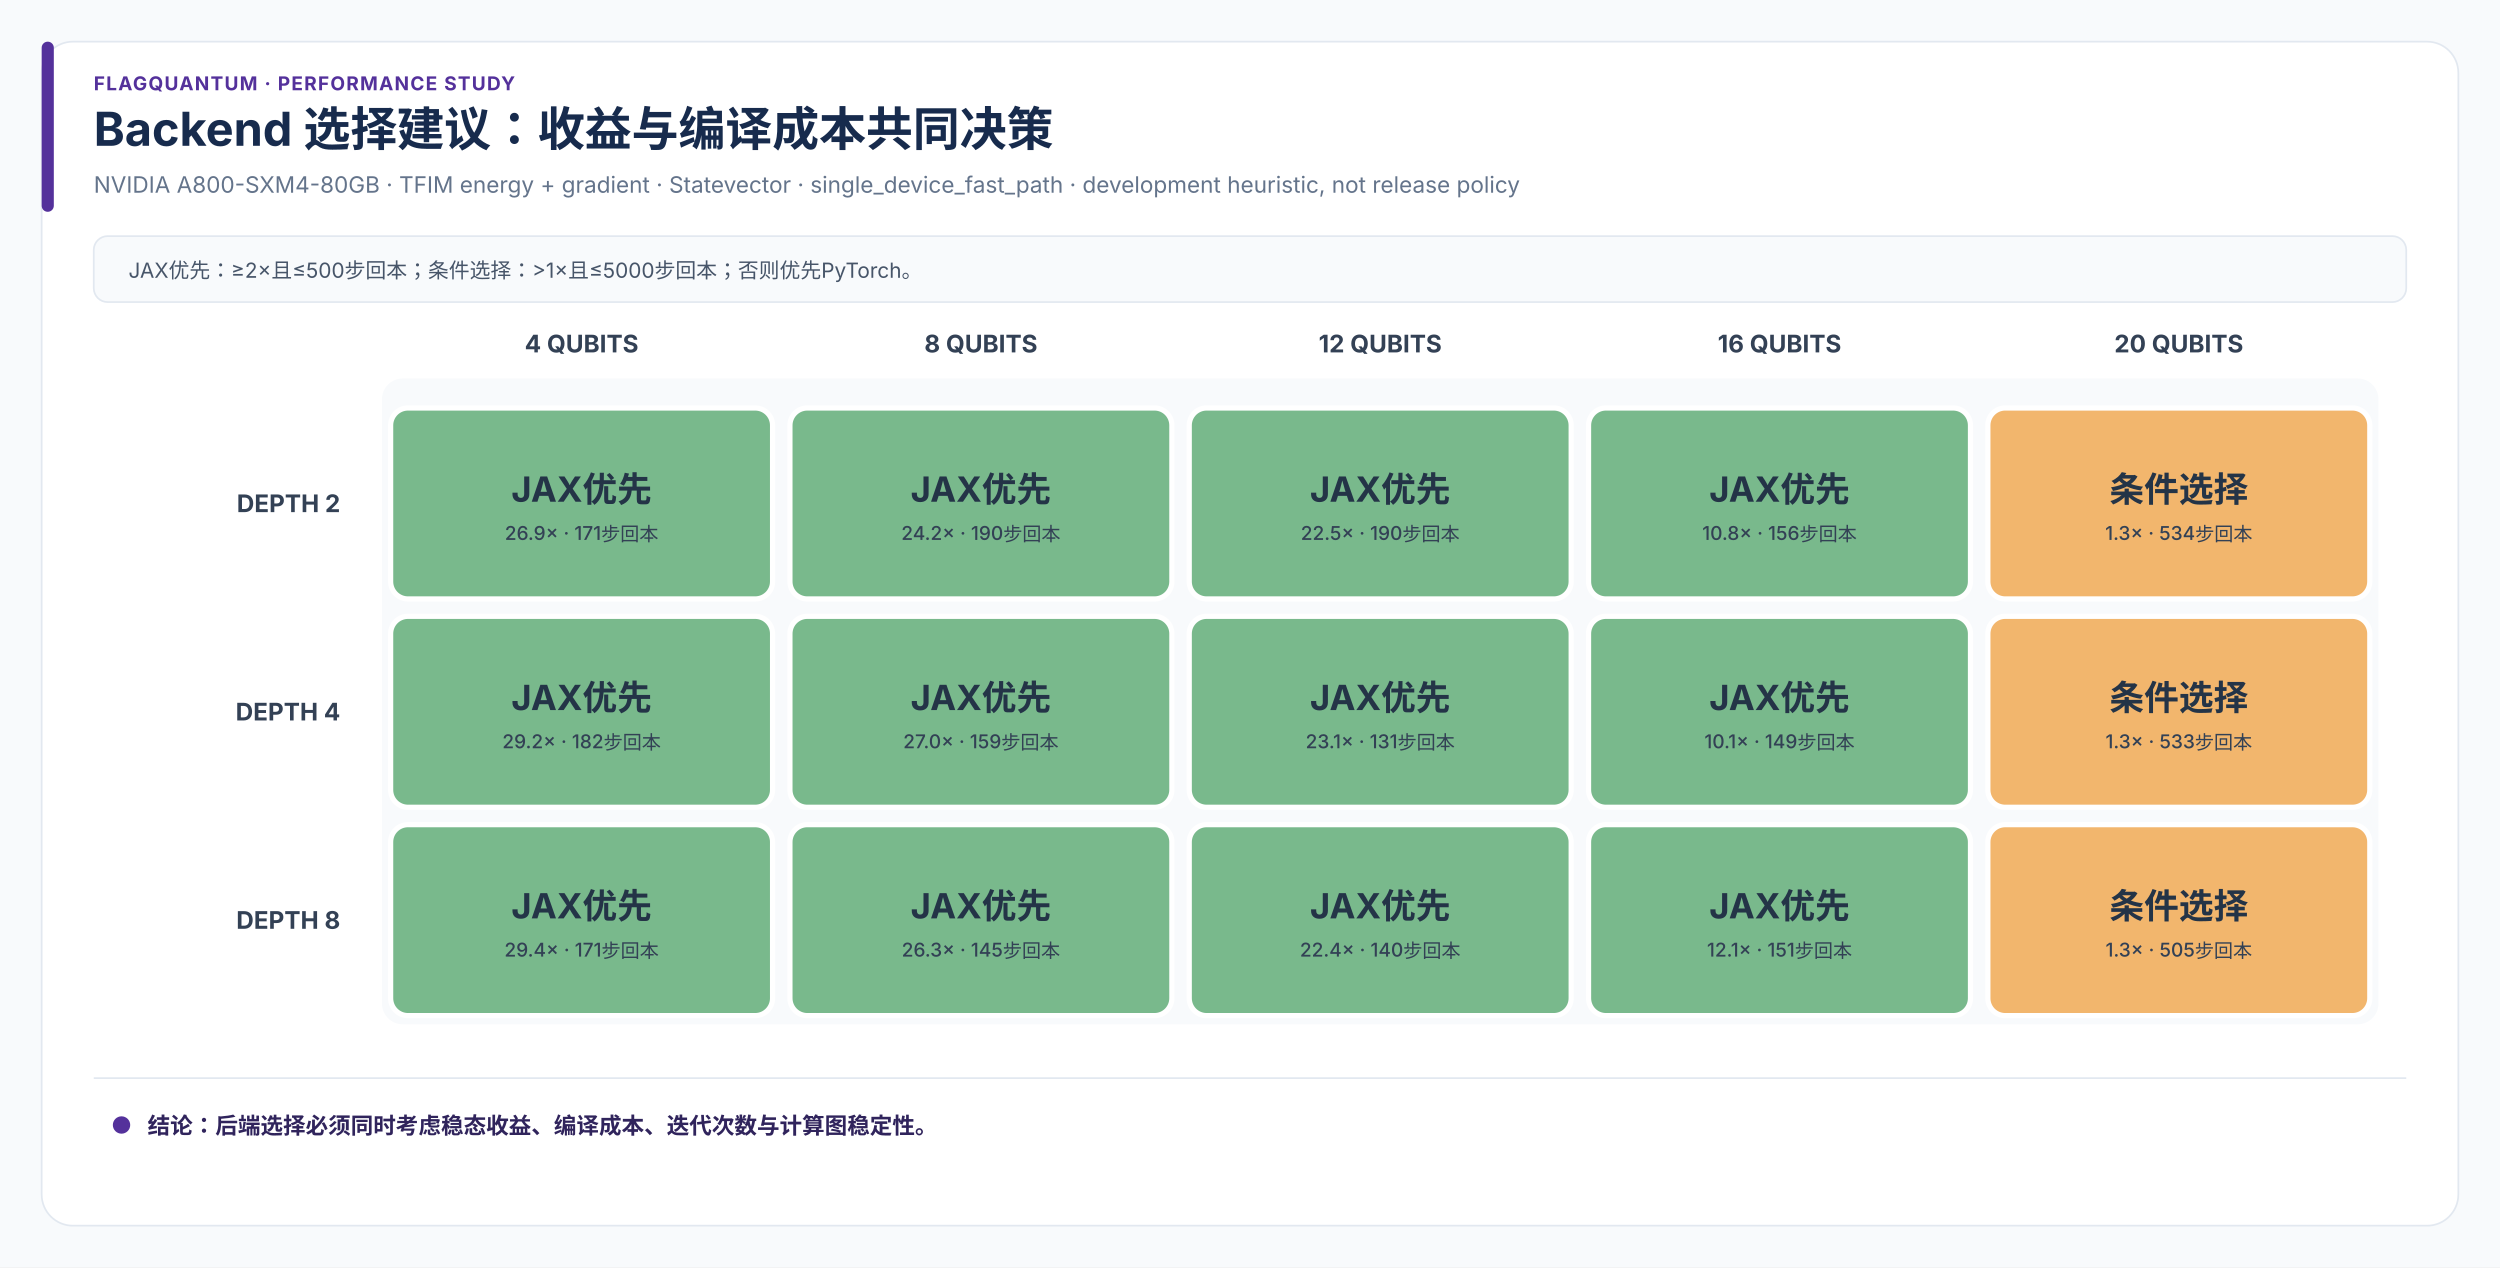
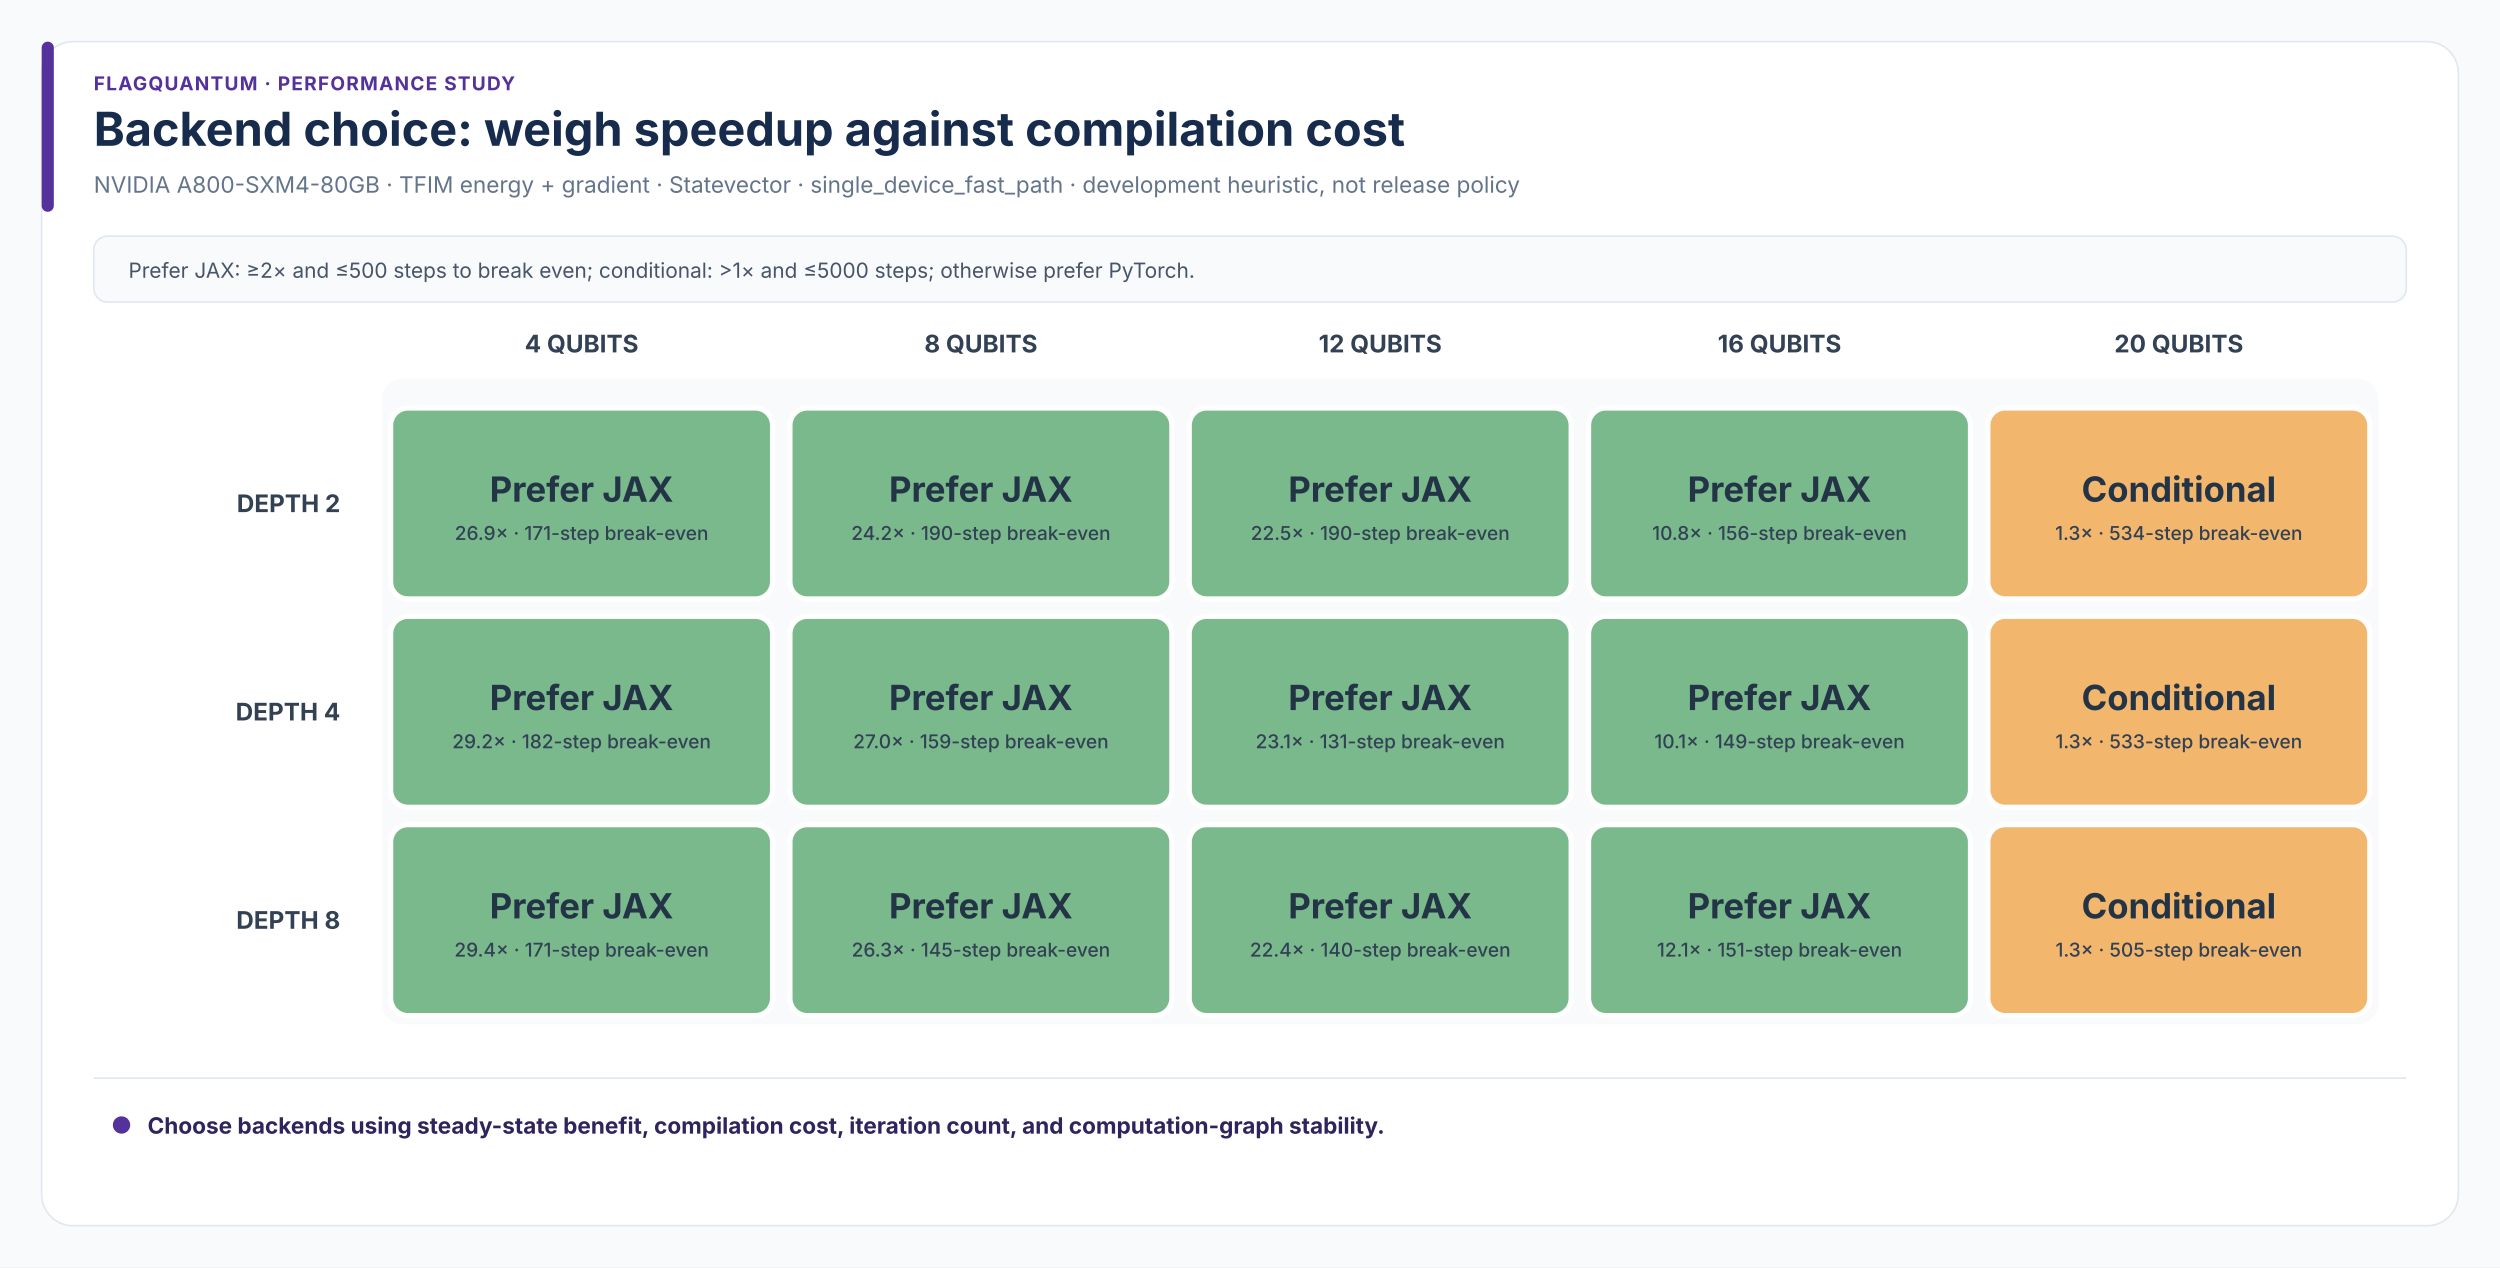
<svg xmlns="http://www.w3.org/2000/svg" width="1440" height="730" viewBox="0 0 1440 730">
  <rect width="100%" height="100%" fill="#F8FAFC" />
  <rect x="24" y="24" width="1392" height="682" rx="18" fill="#FFFFFF" stroke="#E2E8F0" />
  <rect x="24" y="24" width="7" height="98" rx="3.5" fill="#54319B" />
  <style>text{font-family:Inter,"PingFang SC","Microsoft YaHei",Arial,sans-serif;fill:#243447}.title{font-size:27px;font-weight:750;fill:#172B4D}.sub{font-size:13px;fill:#64748B}.axis{font-size:14px;font-weight:650;fill:#334155}.cell{font-size:20px;font-weight:750}.detail{font-size:11px;font-weight:500;fill:#334155}.hint{font-size:12px;fill:#475569}.tag{font-size:11px;font-weight:700;fill:#54319B;letter-spacing:.7px}.takeaway{font-size:13px;font-weight:650;fill:#30245C}</style>
  <text x="54" y="52" class="tag">FLAGQUANTUM · PERFORMANCE STUDY</text>
-   <text x="54" y="84" class="title">Backend 选择建议：收益与编译成本共同决策</text>
+   <text x="54" y="84" class="title">Backend choice: weigh speedup against compilation cost</text>
  <text x="54" y="111" class="sub">NVIDIA A800-SXM4-80GB · TFIM energy + gradient · Statevector · single_device_fast_path · development heuristic, not release policy</text>
  <rect x="54" y="136" width="1332" height="38" rx="8" fill="#F8FAFC" stroke="#E2E8F0" />
-   <text x="74" y="160" class="hint">JAX优先：≥2×且≤500步回本；条件选择：&gt;1×且≤5000步回本；否则优先PyTorch。</text>
+   <text x="74" y="160" class="hint">Prefer JAX: ≥2× and ≤500 steps to break even; conditional: &gt;1× and ≤5000 steps; otherwise prefer PyTorch.</text>
  <rect x="220" y="218" width="1150" height="372" rx="12" fill="#F8FAFC" />
  <text x="335.0" y="203" text-anchor="middle" class="axis">4 QUBITS</text>
  <text x="565.0" y="203" text-anchor="middle" class="axis">8 QUBITS</text>
  <text x="795.0" y="203" text-anchor="middle" class="axis">12 QUBITS</text>
  <text x="1025.0" y="203" text-anchor="middle" class="axis">16 QUBITS</text>
  <text x="1255.0" y="203" text-anchor="middle" class="axis">20 QUBITS</text>
  <text x="196" y="295.0" text-anchor="end" class="axis">DEPTH 2</text>
  <rect x="225" y="235" width="220" height="110" rx="10" fill="#79B98C" stroke="#FFFFFF" stroke-width="3" />
-   <text x="335.0" y="289.0" text-anchor="middle" class="cell">JAX优先</text>
-   <text x="335.0" y="311.0" text-anchor="middle" class="detail">26.9× · 171步回本</text>
+   <text x="335.0" y="289.0" text-anchor="middle" class="cell">Prefer JAX</text>
+   <text x="335.0" y="311.0" text-anchor="middle" class="detail">26.9× · 171-step break-even</text>
  <rect x="455" y="235" width="220" height="110" rx="10" fill="#79B98C" stroke="#FFFFFF" stroke-width="3" />
-   <text x="565.0" y="289.0" text-anchor="middle" class="cell">JAX优先</text>
-   <text x="565.0" y="311.0" text-anchor="middle" class="detail">24.2× · 190步回本</text>
+   <text x="565.0" y="289.0" text-anchor="middle" class="cell">Prefer JAX</text>
+   <text x="565.0" y="311.0" text-anchor="middle" class="detail">24.2× · 190-step break-even</text>
  <rect x="685" y="235" width="220" height="110" rx="10" fill="#79B98C" stroke="#FFFFFF" stroke-width="3" />
-   <text x="795.0" y="289.0" text-anchor="middle" class="cell">JAX优先</text>
-   <text x="795.0" y="311.0" text-anchor="middle" class="detail">22.5× · 190步回本</text>
+   <text x="795.0" y="289.0" text-anchor="middle" class="cell">Prefer JAX</text>
+   <text x="795.0" y="311.0" text-anchor="middle" class="detail">22.5× · 190-step break-even</text>
  <rect x="915" y="235" width="220" height="110" rx="10" fill="#79B98C" stroke="#FFFFFF" stroke-width="3" />
-   <text x="1025.0" y="289.0" text-anchor="middle" class="cell">JAX优先</text>
-   <text x="1025.0" y="311.0" text-anchor="middle" class="detail">10.8× · 156步回本</text>
+   <text x="1025.0" y="289.0" text-anchor="middle" class="cell">Prefer JAX</text>
+   <text x="1025.0" y="311.0" text-anchor="middle" class="detail">10.8× · 156-step break-even</text>
  <rect x="1145" y="235" width="220" height="110" rx="10" fill="#F2B66D" stroke="#FFFFFF" stroke-width="3" />
-   <text x="1255.0" y="289.0" text-anchor="middle" class="cell">条件选择</text>
-   <text x="1255.0" y="311.0" text-anchor="middle" class="detail">1.3× · 534步回本</text>
+   <text x="1255.0" y="289.0" text-anchor="middle" class="cell">Conditional</text>
+   <text x="1255.0" y="311.0" text-anchor="middle" class="detail">1.3× · 534-step break-even</text>
  <text x="196" y="415.0" text-anchor="end" class="axis">DEPTH 4</text>
  <rect x="225" y="355" width="220" height="110" rx="10" fill="#79B98C" stroke="#FFFFFF" stroke-width="3" />
-   <text x="335.0" y="409.0" text-anchor="middle" class="cell">JAX优先</text>
-   <text x="335.0" y="431.0" text-anchor="middle" class="detail">29.2× · 182步回本</text>
+   <text x="335.0" y="409.0" text-anchor="middle" class="cell">Prefer JAX</text>
+   <text x="335.0" y="431.0" text-anchor="middle" class="detail">29.2× · 182-step break-even</text>
  <rect x="455" y="355" width="220" height="110" rx="10" fill="#79B98C" stroke="#FFFFFF" stroke-width="3" />
-   <text x="565.0" y="409.0" text-anchor="middle" class="cell">JAX优先</text>
-   <text x="565.0" y="431.0" text-anchor="middle" class="detail">27.0× · 159步回本</text>
+   <text x="565.0" y="409.0" text-anchor="middle" class="cell">Prefer JAX</text>
+   <text x="565.0" y="431.0" text-anchor="middle" class="detail">27.0× · 159-step break-even</text>
  <rect x="685" y="355" width="220" height="110" rx="10" fill="#79B98C" stroke="#FFFFFF" stroke-width="3" />
-   <text x="795.0" y="409.0" text-anchor="middle" class="cell">JAX优先</text>
-   <text x="795.0" y="431.0" text-anchor="middle" class="detail">23.1× · 131步回本</text>
+   <text x="795.0" y="409.0" text-anchor="middle" class="cell">Prefer JAX</text>
+   <text x="795.0" y="431.0" text-anchor="middle" class="detail">23.1× · 131-step break-even</text>
  <rect x="915" y="355" width="220" height="110" rx="10" fill="#79B98C" stroke="#FFFFFF" stroke-width="3" />
-   <text x="1025.0" y="409.0" text-anchor="middle" class="cell">JAX优先</text>
-   <text x="1025.0" y="431.0" text-anchor="middle" class="detail">10.1× · 149步回本</text>
+   <text x="1025.0" y="409.0" text-anchor="middle" class="cell">Prefer JAX</text>
+   <text x="1025.0" y="431.0" text-anchor="middle" class="detail">10.1× · 149-step break-even</text>
  <rect x="1145" y="355" width="220" height="110" rx="10" fill="#F2B66D" stroke="#FFFFFF" stroke-width="3" />
-   <text x="1255.0" y="409.0" text-anchor="middle" class="cell">条件选择</text>
-   <text x="1255.0" y="431.0" text-anchor="middle" class="detail">1.3× · 533步回本</text>
+   <text x="1255.0" y="409.0" text-anchor="middle" class="cell">Conditional</text>
+   <text x="1255.0" y="431.0" text-anchor="middle" class="detail">1.3× · 533-step break-even</text>
  <text x="196" y="535.0" text-anchor="end" class="axis">DEPTH 8</text>
  <rect x="225" y="475" width="220" height="110" rx="10" fill="#79B98C" stroke="#FFFFFF" stroke-width="3" />
-   <text x="335.0" y="529.0" text-anchor="middle" class="cell">JAX优先</text>
-   <text x="335.0" y="551.0" text-anchor="middle" class="detail">29.4× · 171步回本</text>
+   <text x="335.0" y="529.0" text-anchor="middle" class="cell">Prefer JAX</text>
+   <text x="335.0" y="551.0" text-anchor="middle" class="detail">29.4× · 171-step break-even</text>
  <rect x="455" y="475" width="220" height="110" rx="10" fill="#79B98C" stroke="#FFFFFF" stroke-width="3" />
-   <text x="565.0" y="529.0" text-anchor="middle" class="cell">JAX优先</text>
-   <text x="565.0" y="551.0" text-anchor="middle" class="detail">26.3× · 145步回本</text>
+   <text x="565.0" y="529.0" text-anchor="middle" class="cell">Prefer JAX</text>
+   <text x="565.0" y="551.0" text-anchor="middle" class="detail">26.3× · 145-step break-even</text>
  <rect x="685" y="475" width="220" height="110" rx="10" fill="#79B98C" stroke="#FFFFFF" stroke-width="3" />
-   <text x="795.0" y="529.0" text-anchor="middle" class="cell">JAX优先</text>
-   <text x="795.0" y="551.0" text-anchor="middle" class="detail">22.4× · 140步回本</text>
+   <text x="795.0" y="529.0" text-anchor="middle" class="cell">Prefer JAX</text>
+   <text x="795.0" y="551.0" text-anchor="middle" class="detail">22.4× · 140-step break-even</text>
  <rect x="915" y="475" width="220" height="110" rx="10" fill="#79B98C" stroke="#FFFFFF" stroke-width="3" />
-   <text x="1025.0" y="529.0" text-anchor="middle" class="cell">JAX优先</text>
-   <text x="1025.0" y="551.0" text-anchor="middle" class="detail">12.1× · 151步回本</text>
+   <text x="1025.0" y="529.0" text-anchor="middle" class="cell">Prefer JAX</text>
+   <text x="1025.0" y="551.0" text-anchor="middle" class="detail">12.1× · 151-step break-even</text>
  <rect x="1145" y="475" width="220" height="110" rx="10" fill="#F2B66D" stroke="#FFFFFF" stroke-width="3" />
-   <text x="1255.0" y="529.0" text-anchor="middle" class="cell">条件选择</text>
-   <text x="1255.0" y="551.0" text-anchor="middle" class="detail">1.3× · 505步回本</text>
+   <text x="1255.0" y="529.0" text-anchor="middle" class="cell">Conditional</text>
+   <text x="1255.0" y="551.0" text-anchor="middle" class="detail">1.3× · 505-step break-even</text>
  <line x1="54" y1="621" x2="1386" y2="621" stroke="#E2E8F0" />
  <circle cx="70" cy="648" r="5" fill="#54319B" />
-   <text x="85" y="653" class="takeaway">结论：后端选择必须同时考虑稳态收益、编译成本、迭代次数与计算图稳定性。</text>
+   <text x="85" y="653" class="takeaway">Choose backends using steady-state benefit, compilation cost, iteration count, and computation-graph stability.</text>
</svg>
